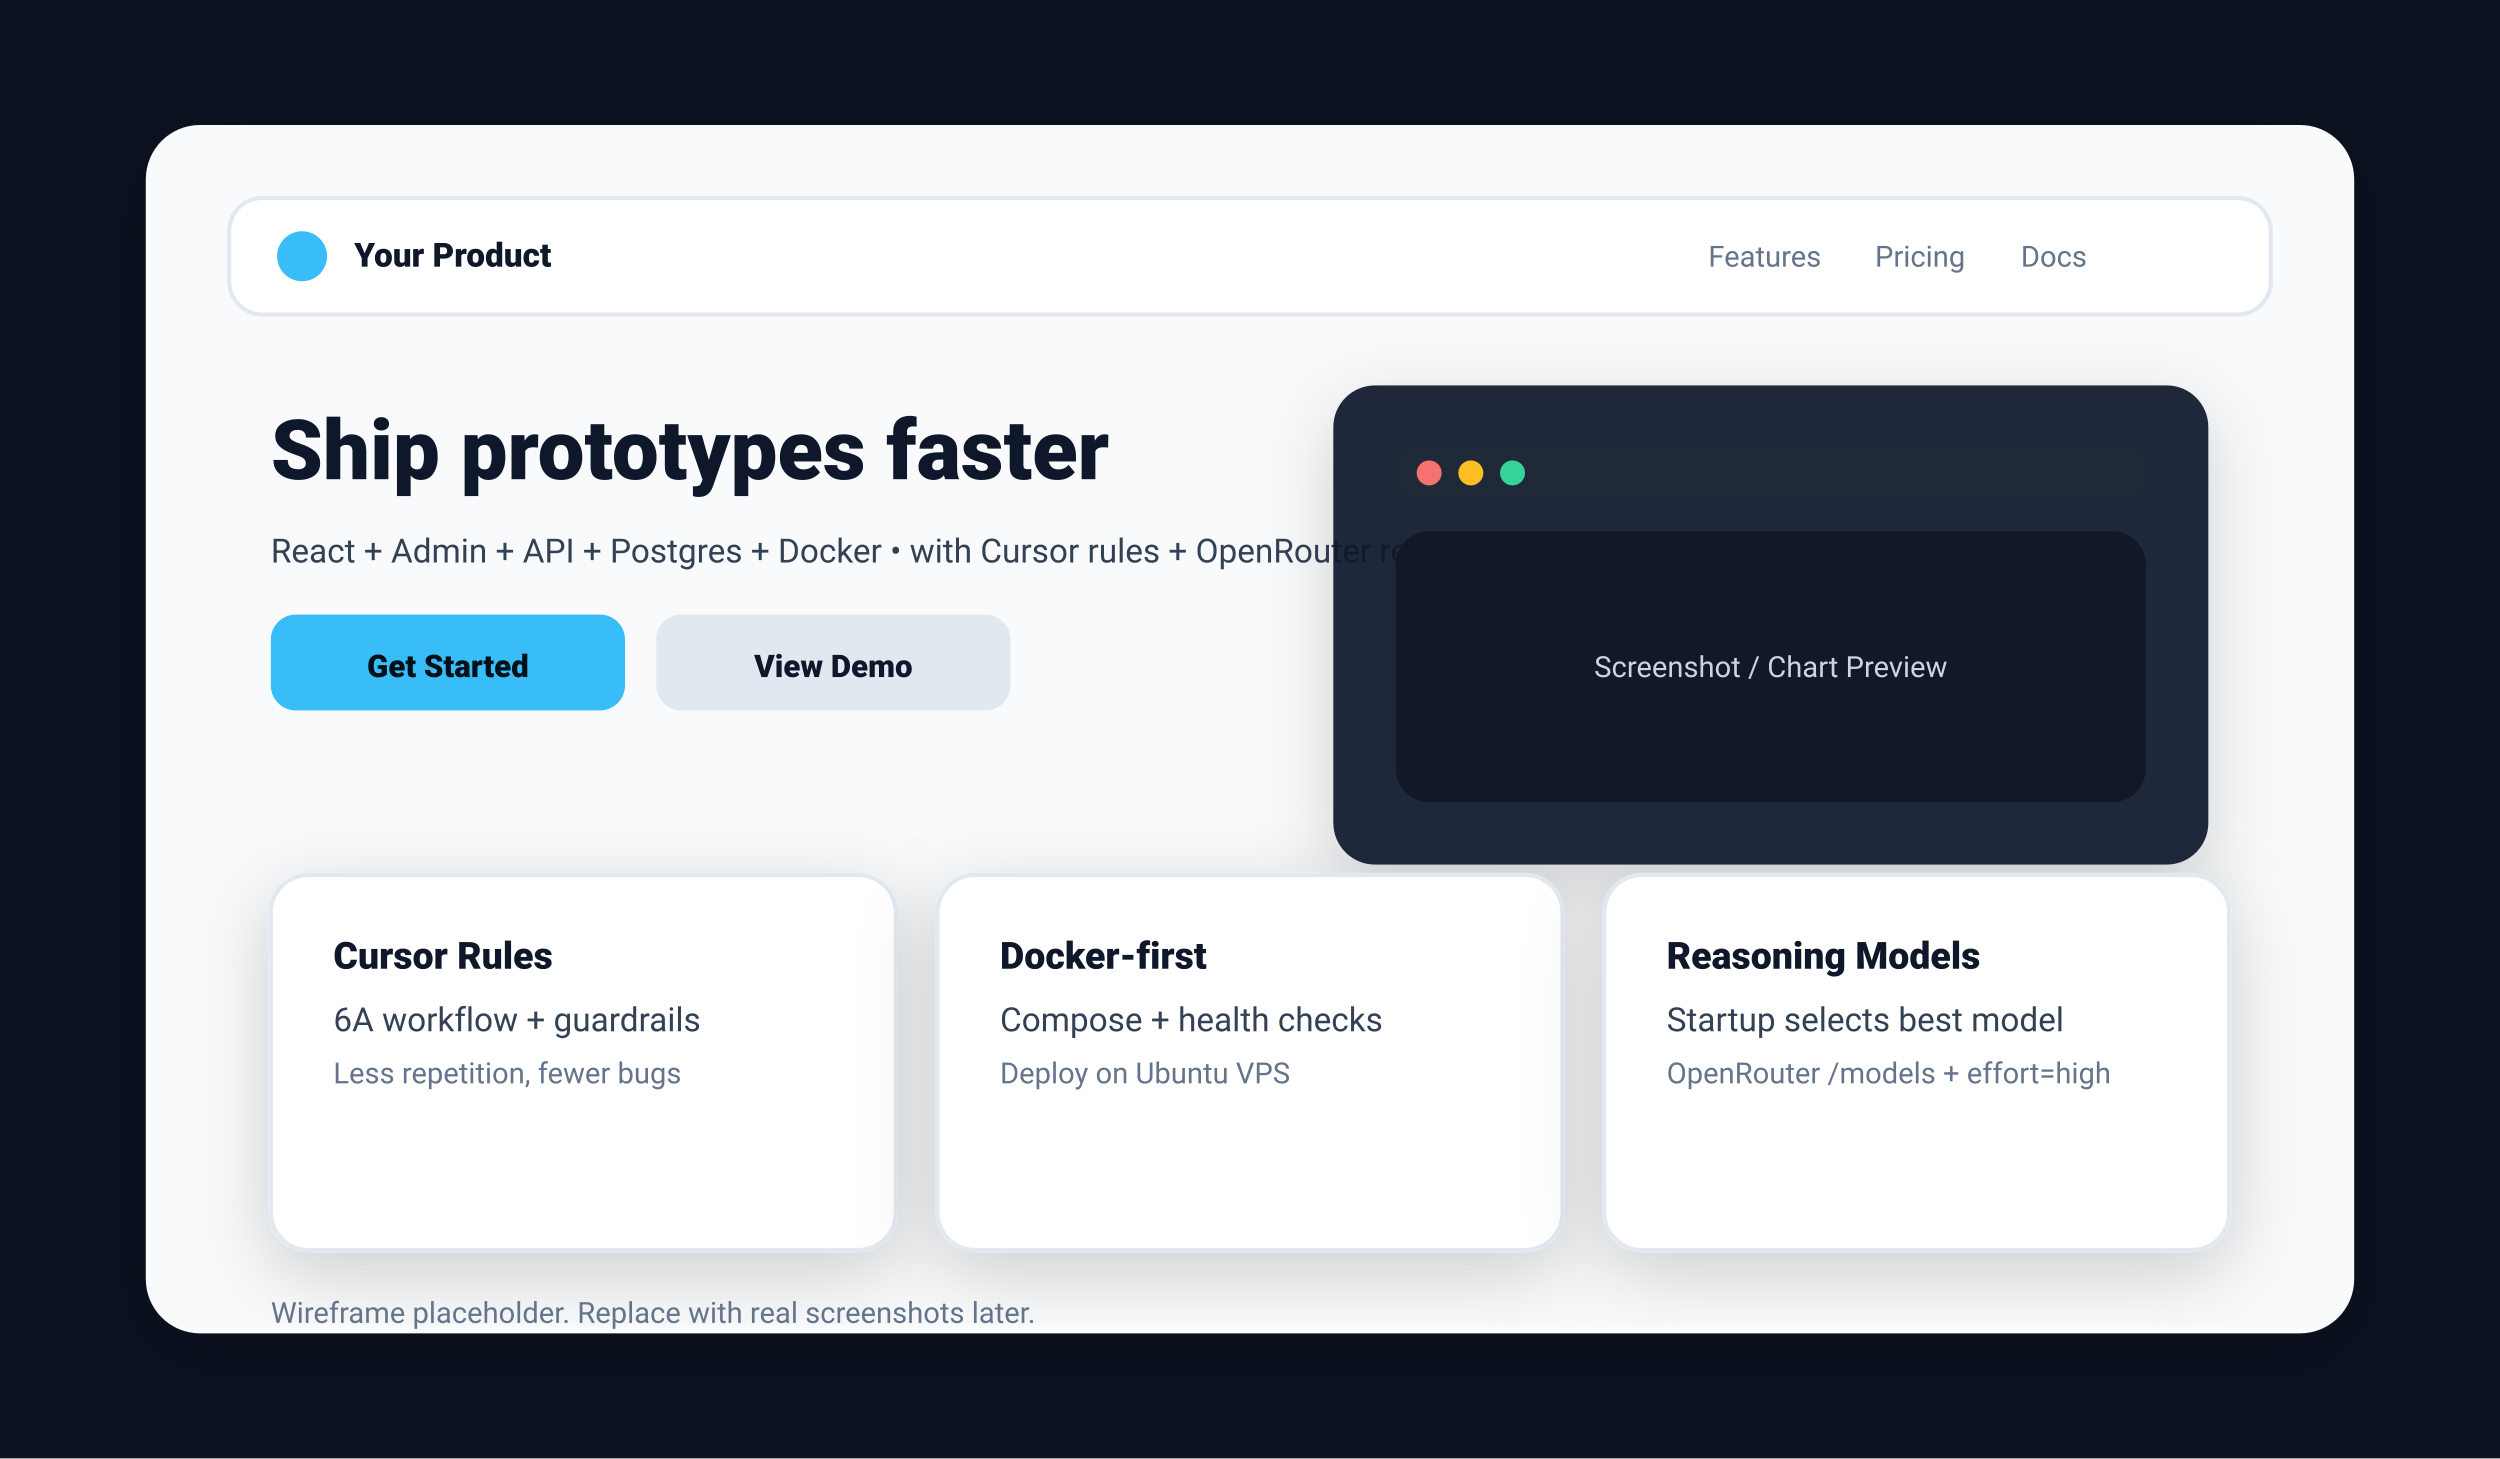
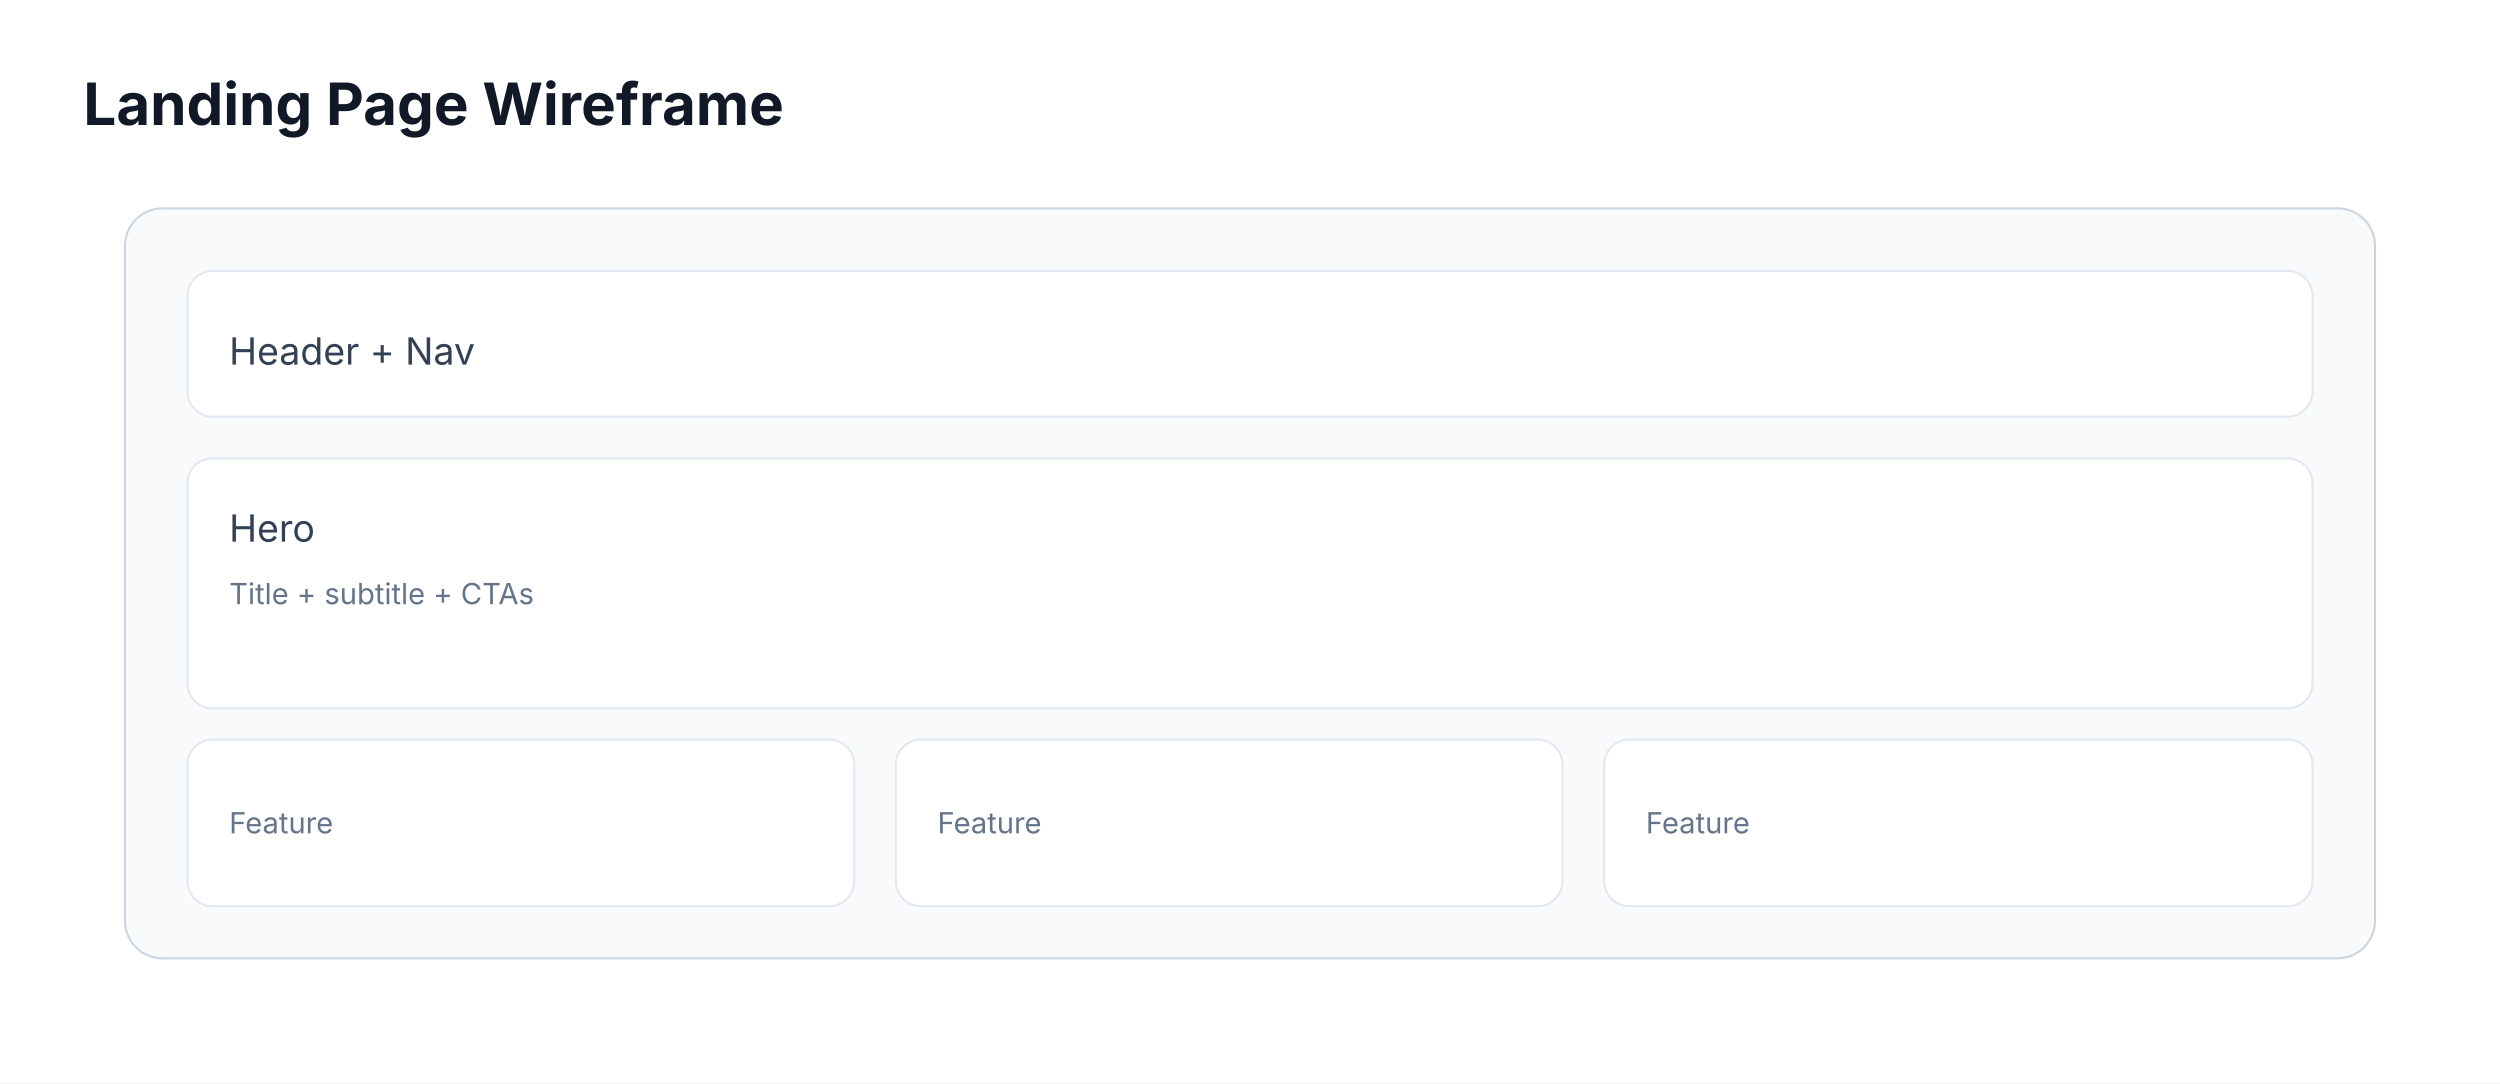
- <svg xmlns="http://www.w3.org/2000/svg" width="1200" height="700" viewBox="0 0 1200 700" role="img" aria-label="Landing page wireframe">
-   <defs>
-     <filter id="shadow" x="-20%" y="-20%" width="140%" height="140%">
-       <feDropShadow dx="0" dy="10" stdDeviation="18" flood-color="#000" flood-opacity=".18" />
-     </filter>
-     <style>
-       .t { font-family: ui-sans-serif, system-ui, -apple-system, Segoe UI, Roboto, Helvetica, Arial; }
-       .muted { fill: #64748b; font-size: 14px; }
-       .h1 { fill: #0f172a; font-size: 40px; font-weight: 900; }
-       .h2 { fill: #0f172a; font-size: 18px; font-weight: 800; }
-       .p { fill: #334155; font-size: 16px; }
-       .card { fill: #ffffff; stroke: #e2e8f0; stroke-width: 2; rx: 18; filter: url(#shadow); }
-       .btn { rx: 12; }
-     </style>
-   </defs>
-   <rect width="1200" height="700" fill="#0b1220" />
-   <rect x="70" y="60" width="1060" height="580" rx="26" fill="#f8fafc" filter="url(#shadow)" />
-   <rect x="110" y="95" width="980" height="56" rx="16" fill="#ffffff" stroke="#e2e8f0" stroke-width="2" />
-   <circle cx="145" cy="123" r="12" fill="#38bdf8" />
-   <text x="170" y="128" class="t" font-size="16" font-weight="800" fill="#0f172a">Your Product</text>
-   <text x="820" y="128" class="t muted">Features</text>
-   <text x="900" y="128" class="t muted">Pricing</text>
-   <text x="970" y="128" class="t muted">Docs</text>
-   <text x="130" y="230" class="t h1">Ship prototypes faster</text>
-   <text x="130" y="270" class="t p">React + Admin + API + Postgres + Docker • with Cursor rules + OpenRouter reasoning</text>
-   <rect x="130" y="295" width="170" height="46" class="btn" fill="#38bdf8" />
-   <text x="215" y="325" text-anchor="middle" class="t" font-size="15" font-weight="800" fill="#001018">Get Started</text>
-   <rect x="315" y="295" width="170" height="46" class="btn" fill="#e2e8f0" />
-   <text x="400" y="325" text-anchor="middle" class="t" font-size="15" font-weight="800" fill="#0f172a">View Demo</text>
-   <rect x="640" y="185" width="420" height="230" rx="20" fill="#0f172a" opacity="0.92" filter="url(#shadow)" />
-   <rect x="670" y="215" width="360" height="24" rx="10" fill="#1f2937" />
-   <circle cx="686" cy="227" r="6" fill="#f87171" />
-   <circle cx="706" cy="227" r="6" fill="#fbbf24" />
-   <circle cx="726" cy="227" r="6" fill="#34d399" />
-   <rect x="670" y="255" width="360" height="130" rx="16" fill="#111827" />
-   <text x="850" y="325" text-anchor="middle" class="t" font-size="14" fill="#cbd5e1">Screenshot / Chart Preview</text>
-   <rect x="130" y="420" width="300" height="180" class="card" />
-   <text x="160" y="465" class="t h2">Cursor Rules</text>
-   <text x="160" y="495" class="t p">6A workflow + guardrails</text>
-   <text x="160" y="520" class="t muted">Less repetition, fewer bugs</text>
-   <rect x="450" y="420" width="300" height="180" class="card" />
-   <text x="480" y="465" class="t h2">Docker-first</text>
-   <text x="480" y="495" class="t p">Compose + health checks</text>
-   <text x="480" y="520" class="t muted">Deploy on Ubuntu VPS</text>
-   <rect x="770" y="420" width="300" height="180" class="card" />
-   <text x="800" y="465" class="t h2">Reasoning Models</text>
-   <text x="800" y="495" class="t p">Startup selects best model</text>
-   <text x="800" y="520" class="t muted">OpenRouter /models + effort=high</text>
-   <text x="130" y="635" class="t muted">Wireframe placeholder. Replace with real screenshots later.</text>
+ <svg xmlns="http://www.w3.org/2000/svg" width="1200" height="520">
+   <rect width="1200" height="520" fill="#ffffff" />
+   <text x="40" y="60" font-family="Inter,Segoe UI,Arial" font-size="28" fill="#111827" font-weight="700">Landing Page Wireframe</text>
+   <rect x="60" y="100" width="1080" height="360" rx="18" fill="#f8fafc" stroke="#cbd5e1" />
+   <rect x="90" y="130" width="1020" height="70" rx="12" fill="#ffffff" stroke="#e2e8f0" />
+   <text x="110" y="175" font-family="Inter,Segoe UI,Arial" font-size="18" fill="#334155">Header + Nav</text>
+   <rect x="90" y="220" width="1020" height="120" rx="12" fill="#ffffff" stroke="#e2e8f0" />
+   <text x="110" y="260" font-family="Inter,Segoe UI,Arial" font-size="18" fill="#334155">Hero</text>
+   <text x="110" y="290" font-family="Inter,Segoe UI,Arial" font-size="14" fill="#64748b">Title + subtitle + CTAs</text>
+   <rect x="90" y="355" width="320" height="80" rx="12" fill="#ffffff" stroke="#e2e8f0" />
+   <rect x="430" y="355" width="320" height="80" rx="12" fill="#ffffff" stroke="#e2e8f0" />
+   <rect x="770" y="355" width="340" height="80" rx="12" fill="#ffffff" stroke="#e2e8f0" />
+   <text x="110" y="400" font-family="Inter,Segoe UI,Arial" font-size="14" fill="#64748b">Feature</text>
+   <text x="450" y="400" font-family="Inter,Segoe UI,Arial" font-size="14" fill="#64748b">Feature</text>
+   <text x="790" y="400" font-family="Inter,Segoe UI,Arial" font-size="14" fill="#64748b">Feature</text>
</svg>
